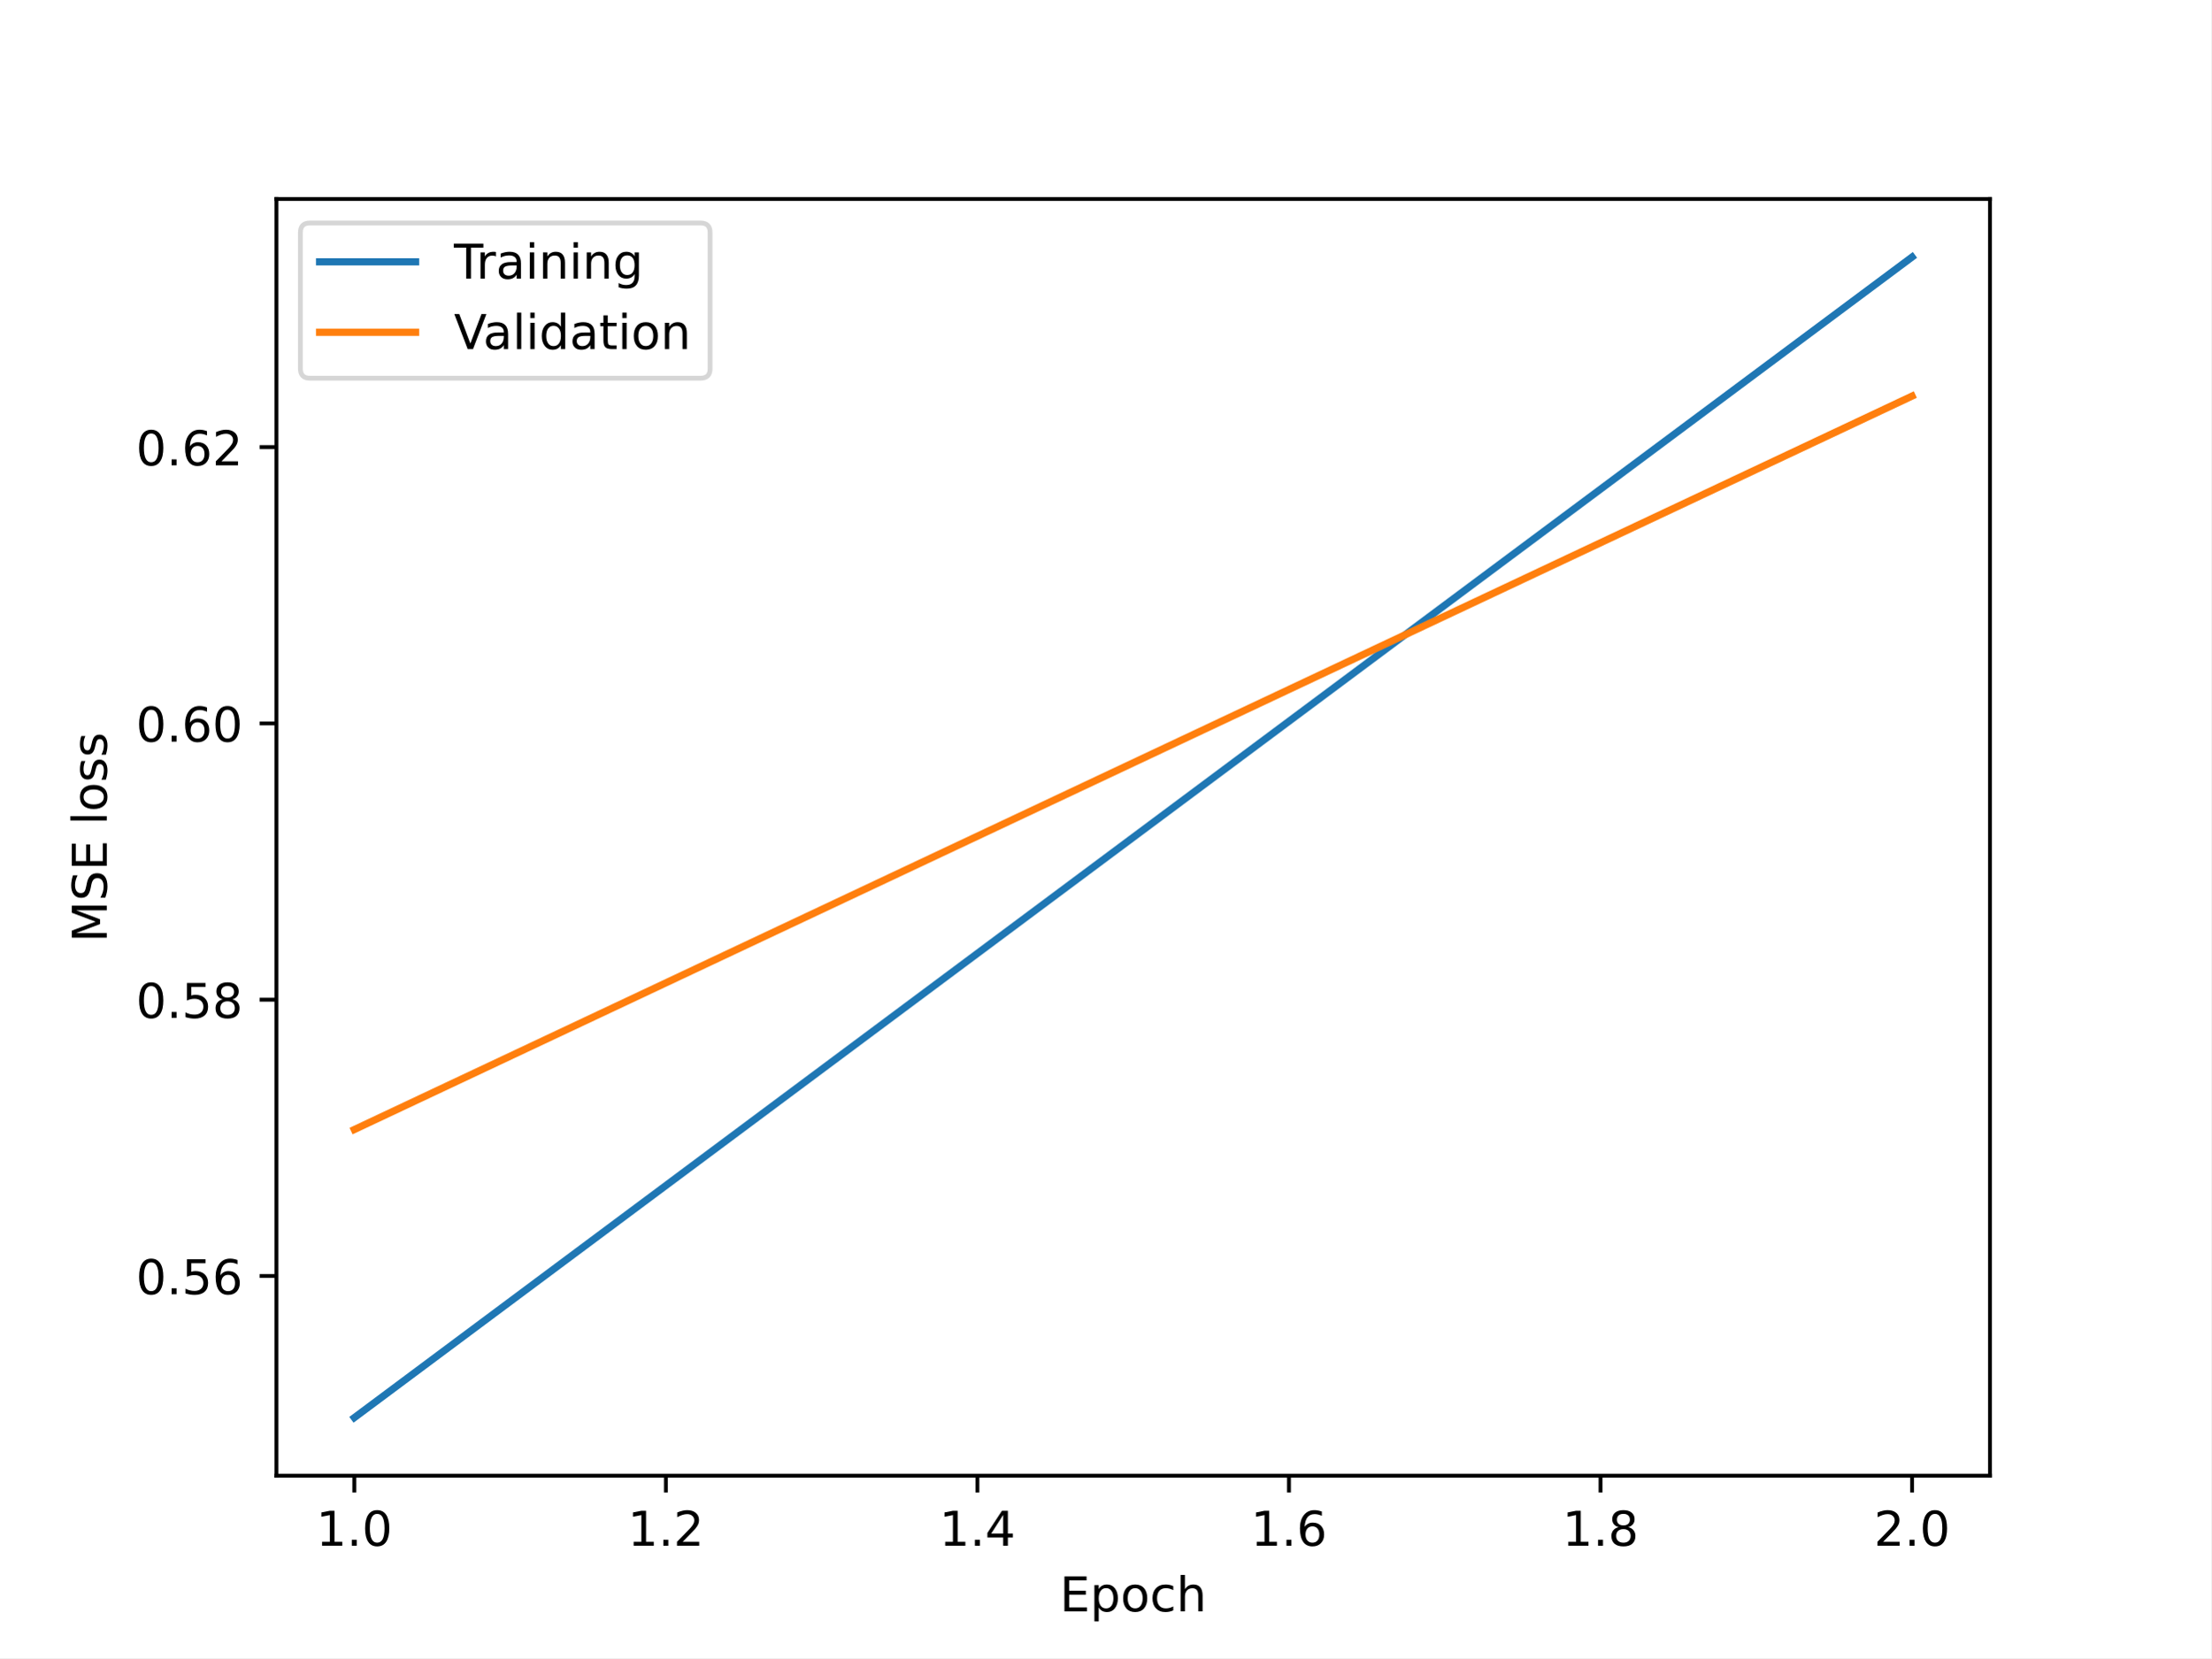
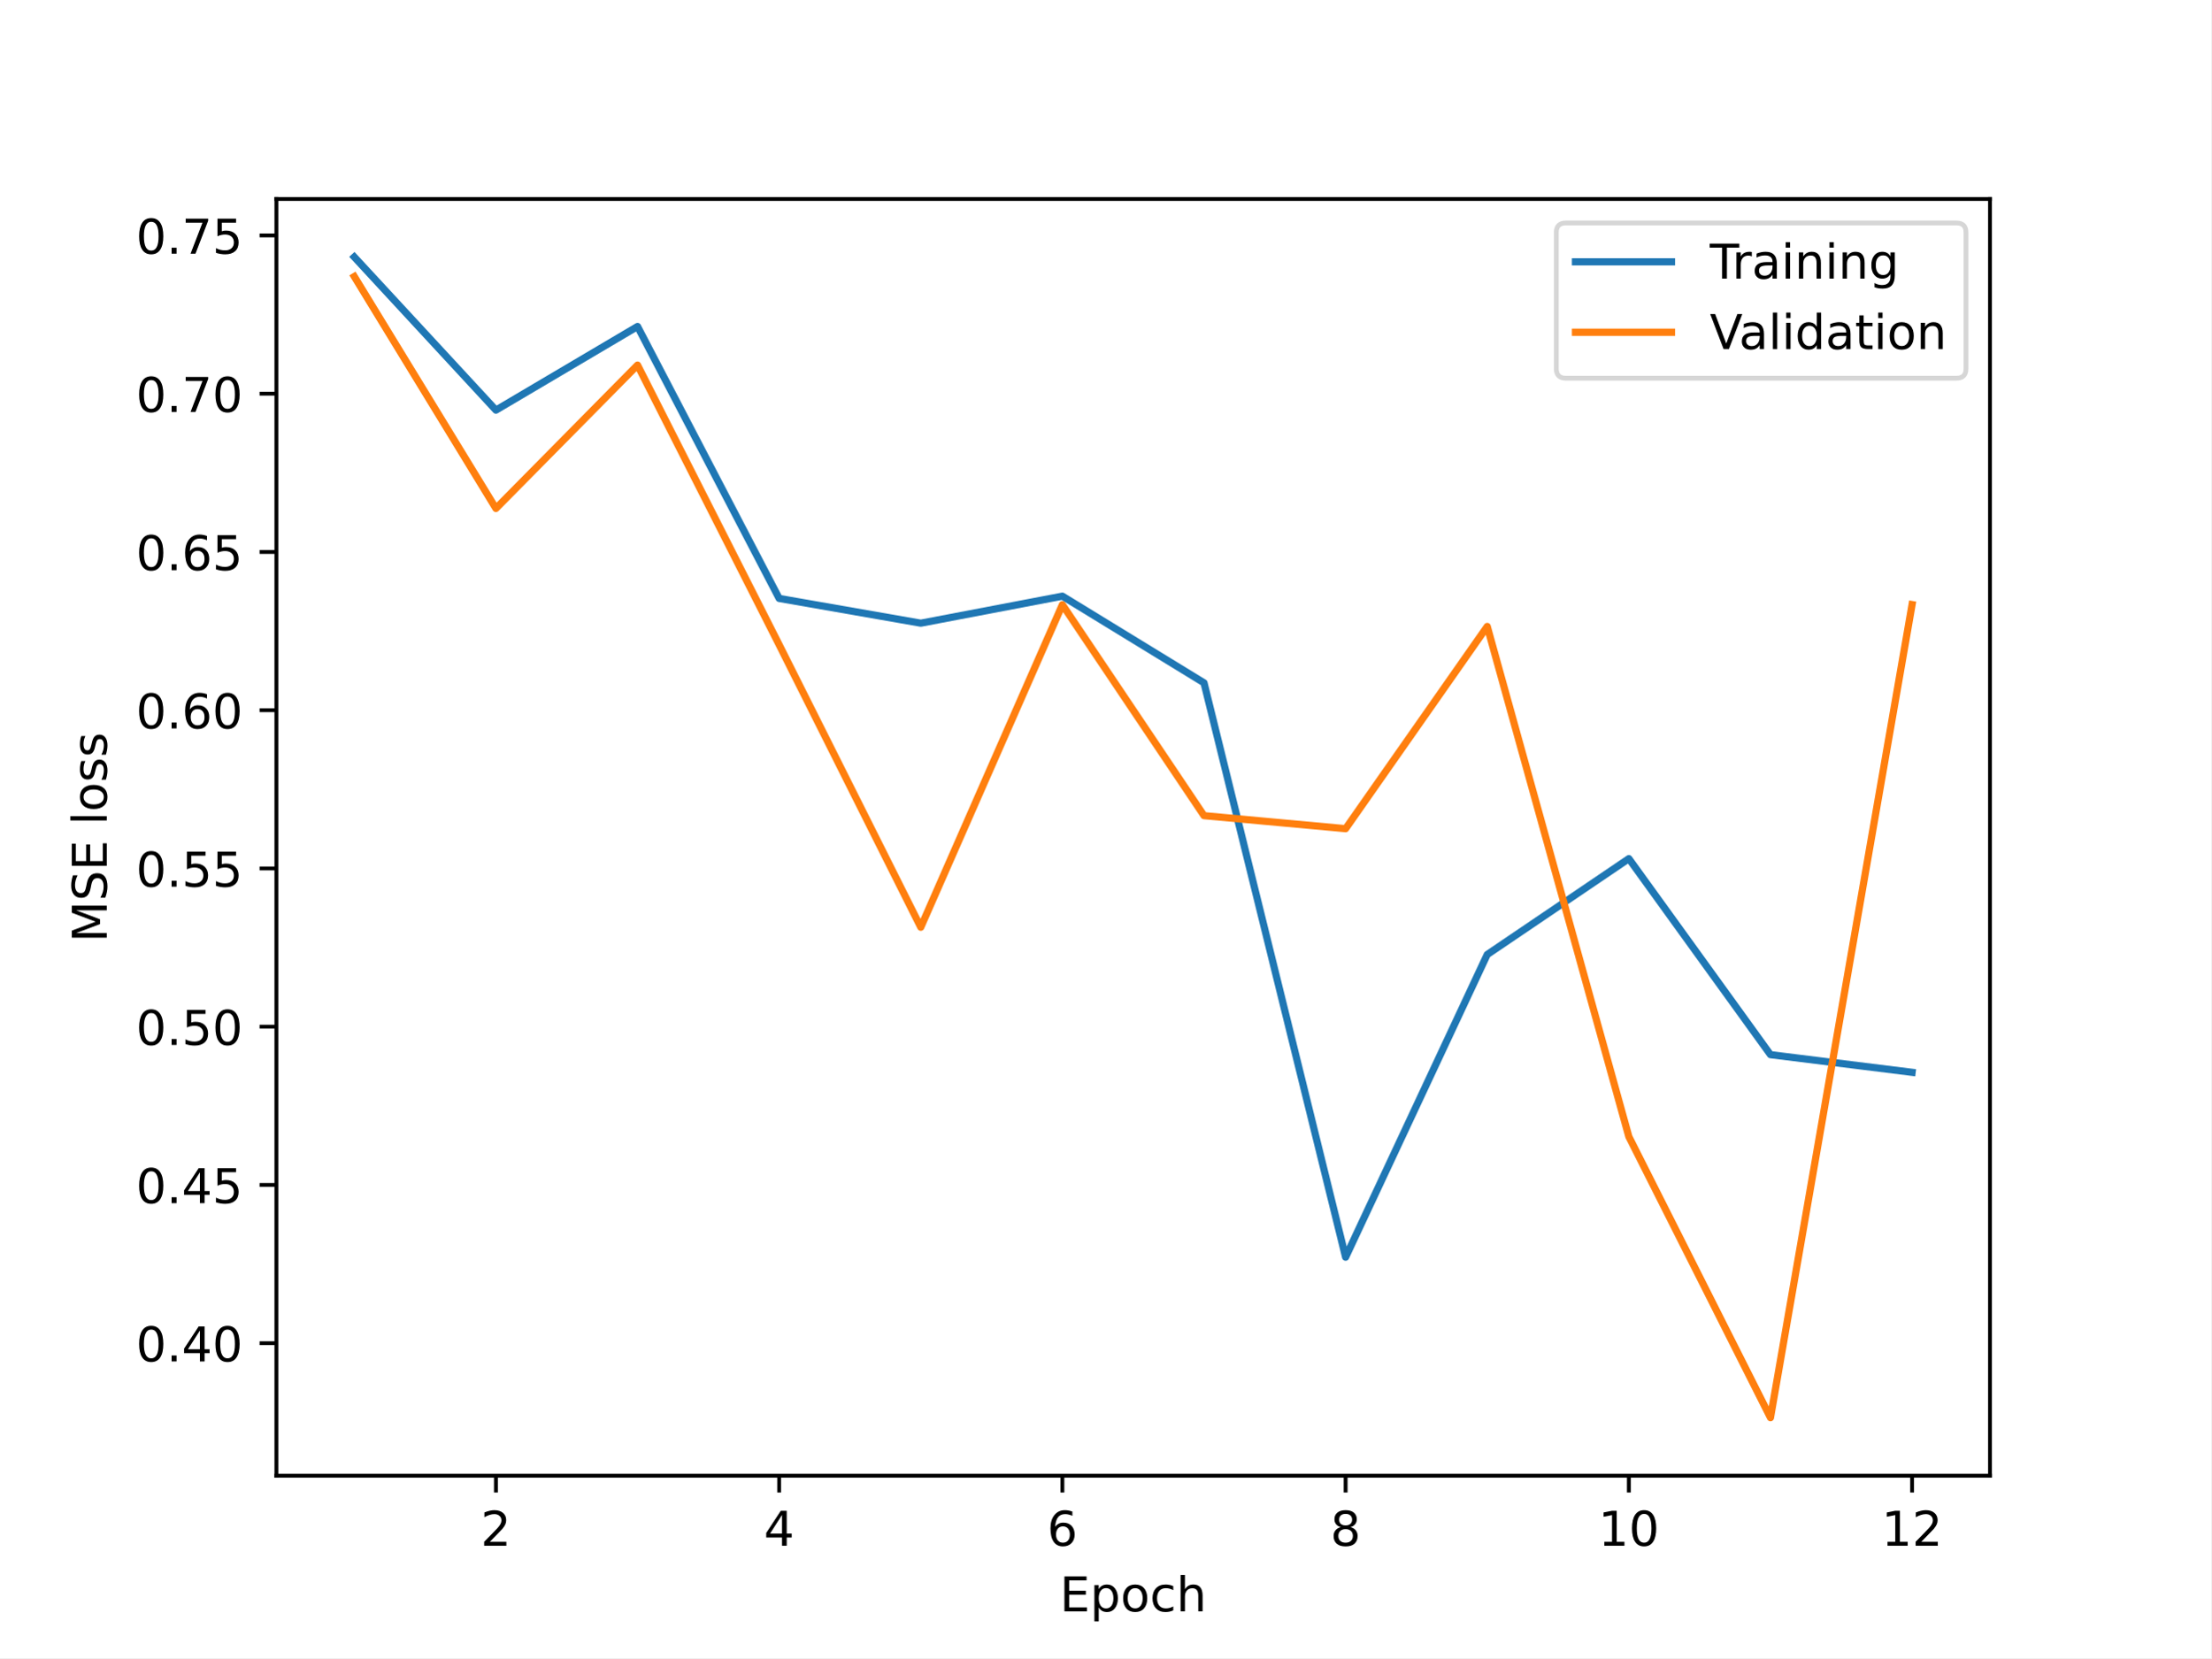
<svg xmlns="http://www.w3.org/2000/svg" xmlns:xlink="http://www.w3.org/1999/xlink" width="460.8pt" height="345.6pt" viewBox="0 0 460.8 345.6" version="1.1">
  <defs>
    <style type="text/css">*{stroke-linejoin: round; stroke-linecap: butt}</style>
  </defs>
  <g id="figure_1">
    <g id="patch_1">
      <path d="M 0 345.6  L 460.8 345.6  L 460.8 0  L 0 0  z " style="fill: #ffffff" />
    </g>
    <g id="axes_1">
      <g id="patch_2">
        <path d="M 57.6 307.584  L 414.72 307.584  L 414.72 41.472  L 57.6 41.472  z " style="fill: #ffffff" />
      </g>
      <g id="matplotlib.axis_1">
        <g id="xtick_1">
          <g id="line2d_1">
            <defs>
-               <path id="m1f5c62af2a" d="M 0 0  L 0 3.5  " style="stroke: #000000; stroke-width: 0.8" />
-             </defs>
-             <g>
-               <use xlink:href="#m1f5c62af2a" x="73.833" y="307.584" style="stroke: #000000; stroke-width: 0.8" />
+               <path id="m698e2476e4" d="M 0 0  L 0 3.5  " style="stroke: #000000; stroke-width: 0.8" />
+             </defs>
+             <g>
+               <use xlink:href="#m698e2476e4" x="103.347" y="307.584" style="stroke: #000000; stroke-width: 0.8" />
            </g>
          </g>
          <g id="text_1">
-             <g transform="translate(65.88116 322.1824) scale(0.1 -0.1)">
-               <defs>
-                 <path id="DejaVuSans-31" d="M 794 531  L 1825 531  L 1825 4091  L 703 3866  L 703 4441  L 1819 4666  L 2450 4666  L 2450 531  L 3481 531  L 3481 0  L 794 0  L 794 531  z " transform="scale(0.015625)" />
-                 <path id="DejaVuSans-2e" d="M 684 794  L 1344 794  L 1344 0  L 684 0  L 684 794  z " transform="scale(0.015625)" />
-                 <path id="DejaVuSans-30" d="M 2034 4250  Q 1547 4250 1301 3770  Q 1056 3291 1056 2328  Q 1056 1369 1301 889  Q 1547 409 2034 409  Q 2525 409 2770 889  Q 3016 1369 3016 2328  Q 3016 3291 2770 3770  Q 2525 4250 2034 4250  z M 2034 4750  Q 2819 4750 3233 4129  Q 3647 3509 3647 2328  Q 3647 1150 3233 529  Q 2819 -91 2034 -91  Q 1250 -91 836 529  Q 422 1150 422 2328  Q 422 3509 836 4129  Q 1250 4750 2034 4750  z " transform="scale(0.015625)" />
-               </defs>
-               <use xlink:href="#DejaVuSans-31" />
-               <use xlink:href="#DejaVuSans-2e" x="63.623" />
-               <use xlink:href="#DejaVuSans-30" x="95.41" />
+             <g transform="translate(100.1655 322.1824) scale(0.1 -0.1)">
+               <defs>
+                 <path id="DejaVuSans-32" d="M 1228 531  L 3431 531  L 3431 0  L 469 0  L 469 531  Q 828 903 1448 1529  Q 2069 2156 2228 2338  Q 2531 2678 2651 2914  Q 2772 3150 2772 3378  Q 2772 3750 2511 3984  Q 2250 4219 1831 4219  Q 1534 4219 1204 4116  Q 875 4013 500 3803  L 500 4441  Q 881 4594 1212 4672  Q 1544 4750 1819 4750  Q 2544 4750 2975 4387  Q 3406 4025 3406 3419  Q 3406 3131 3298 2873  Q 3191 2616 2906 2266  Q 2828 2175 2409 1742  Q 1991 1309 1228 531  z " transform="scale(0.015625)" />
+               </defs>
+               <use xlink:href="#DejaVuSans-32" />
            </g>
          </g>
        </g>
        <g id="xtick_2">
          <g id="line2d_2">
            <g>
-               <use xlink:href="#m1f5c62af2a" x="138.764" y="307.584" style="stroke: #000000; stroke-width: 0.8" />
+               <use xlink:href="#m698e2476e4" x="162.375" y="307.584" style="stroke: #000000; stroke-width: 0.8" />
            </g>
          </g>
          <g id="text_2">
-             <g transform="translate(130.8121 322.1824) scale(0.1 -0.1)">
-               <defs>
-                 <path id="DejaVuSans-32" d="M 1228 531  L 3431 531  L 3431 0  L 469 0  L 469 531  Q 828 903 1448 1529  Q 2069 2156 2228 2338  Q 2531 2678 2651 2914  Q 2772 3150 2772 3378  Q 2772 3750 2511 3984  Q 2250 4219 1831 4219  Q 1534 4219 1204 4116  Q 875 4013 500 3803  L 500 4441  Q 881 4594 1212 4672  Q 1544 4750 1819 4750  Q 2544 4750 2975 4387  Q 3406 4025 3406 3419  Q 3406 3131 3298 2873  Q 3191 2616 2906 2266  Q 2828 2175 2409 1742  Q 1991 1309 1228 531  z " transform="scale(0.015625)" />
-               </defs>
-               <use xlink:href="#DejaVuSans-31" />
-               <use xlink:href="#DejaVuSans-2e" x="63.623" />
-               <use xlink:href="#DejaVuSans-32" x="95.41" />
+             <g transform="translate(159.1936 322.1824) scale(0.1 -0.1)">
+               <defs>
+                 <path id="DejaVuSans-34" d="M 2419 4116  L 825 1625  L 2419 1625  L 2419 4116  z M 2253 4666  L 3047 4666  L 3047 1625  L 3713 1625  L 3713 1100  L 3047 1100  L 3047 0  L 2419 0  L 2419 1100  L 313 1100  L 313 1709  L 2253 4666  z " transform="scale(0.015625)" />
+               </defs>
+               <use xlink:href="#DejaVuSans-34" />
            </g>
          </g>
        </g>
        <g id="xtick_3">
          <g id="line2d_3">
            <g>
-               <use xlink:href="#m1f5c62af2a" x="203.695" y="307.584" style="stroke: #000000; stroke-width: 0.8" />
+               <use xlink:href="#m698e2476e4" x="221.403" y="307.584" style="stroke: #000000; stroke-width: 0.8" />
            </g>
          </g>
          <g id="text_3">
-             <g transform="translate(195.743 322.1824) scale(0.1 -0.1)">
-               <defs>
-                 <path id="DejaVuSans-34" d="M 2419 4116  L 825 1625  L 2419 1625  L 2419 4116  z M 2253 4666  L 3047 4666  L 3047 1625  L 3713 1625  L 3713 1100  L 3047 1100  L 3047 0  L 2419 0  L 2419 1100  L 313 1100  L 313 1709  L 2253 4666  z " transform="scale(0.015625)" />
-               </defs>
-               <use xlink:href="#DejaVuSans-31" />
-               <use xlink:href="#DejaVuSans-2e" x="63.623" />
-               <use xlink:href="#DejaVuSans-34" x="95.41" />
+             <g transform="translate(218.2217 322.1824) scale(0.1 -0.1)">
+               <defs>
+                 <path id="DejaVuSans-36" d="M 2113 2584  Q 1688 2584 1439 2293  Q 1191 2003 1191 1497  Q 1191 994 1439 701  Q 1688 409 2113 409  Q 2538 409 2786 701  Q 3034 994 3034 1497  Q 3034 2003 2786 2293  Q 2538 2584 2113 2584  z M 3366 4563  L 3366 3988  Q 3128 4100 2886 4159  Q 2644 4219 2406 4219  Q 1781 4219 1451 3797  Q 1122 3375 1075 2522  Q 1259 2794 1537 2939  Q 1816 3084 2150 3084  Q 2853 3084 3261 2657  Q 3669 2231 3669 1497  Q 3669 778 3244 343  Q 2819 -91 2113 -91  Q 1303 -91 875 529  Q 447 1150 447 2328  Q 447 3434 972 4092  Q 1497 4750 2381 4750  Q 2619 4750 2861 4703  Q 3103 4656 3366 4563  z " transform="scale(0.015625)" />
+               </defs>
+               <use xlink:href="#DejaVuSans-36" />
            </g>
          </g>
        </g>
        <g id="xtick_4">
          <g id="line2d_4">
            <g>
-               <use xlink:href="#m1f5c62af2a" x="268.625" y="307.584" style="stroke: #000000; stroke-width: 0.8" />
+               <use xlink:href="#m698e2476e4" x="280.431" y="307.584" style="stroke: #000000; stroke-width: 0.8" />
            </g>
          </g>
          <g id="text_4">
-             <g transform="translate(260.6739 322.1824) scale(0.1 -0.1)">
-               <defs>
-                 <path id="DejaVuSans-36" d="M 2113 2584  Q 1688 2584 1439 2293  Q 1191 2003 1191 1497  Q 1191 994 1439 701  Q 1688 409 2113 409  Q 2538 409 2786 701  Q 3034 994 3034 1497  Q 3034 2003 2786 2293  Q 2538 2584 2113 2584  z M 3366 4563  L 3366 3988  Q 3128 4100 2886 4159  Q 2644 4219 2406 4219  Q 1781 4219 1451 3797  Q 1122 3375 1075 2522  Q 1259 2794 1537 2939  Q 1816 3084 2150 3084  Q 2853 3084 3261 2657  Q 3669 2231 3669 1497  Q 3669 778 3244 343  Q 2819 -91 2113 -91  Q 1303 -91 875 529  Q 447 1150 447 2328  Q 447 3434 972 4092  Q 1497 4750 2381 4750  Q 2619 4750 2861 4703  Q 3103 4656 3366 4563  z " transform="scale(0.015625)" />
-               </defs>
-               <use xlink:href="#DejaVuSans-31" />
-               <use xlink:href="#DejaVuSans-2e" x="63.623" />
-               <use xlink:href="#DejaVuSans-36" x="95.41" />
+             <g transform="translate(277.2498 322.1824) scale(0.1 -0.1)">
+               <defs>
+                 <path id="DejaVuSans-38" d="M 2034 2216  Q 1584 2216 1326 1975  Q 1069 1734 1069 1313  Q 1069 891 1326 650  Q 1584 409 2034 409  Q 2484 409 2743 651  Q 3003 894 3003 1313  Q 3003 1734 2745 1975  Q 2488 2216 2034 2216  z M 1403 2484  Q 997 2584 770 2862  Q 544 3141 544 3541  Q 544 4100 942 4425  Q 1341 4750 2034 4750  Q 2731 4750 3128 4425  Q 3525 4100 3525 3541  Q 3525 3141 3298 2862  Q 3072 2584 2669 2484  Q 3125 2378 3379 2068  Q 3634 1759 3634 1313  Q 3634 634 3220 271  Q 2806 -91 2034 -91  Q 1263 -91 848 271  Q 434 634 434 1313  Q 434 1759 690 2068  Q 947 2378 1403 2484  z M 1172 3481  Q 1172 3119 1398 2916  Q 1625 2713 2034 2713  Q 2441 2713 2670 2916  Q 2900 3119 2900 3481  Q 2900 3844 2670 4047  Q 2441 4250 2034 4250  Q 1625 4250 1398 4047  Q 1172 3844 1172 3481  z " transform="scale(0.015625)" />
+               </defs>
+               <use xlink:href="#DejaVuSans-38" />
            </g>
          </g>
        </g>
        <g id="xtick_5">
          <g id="line2d_5">
            <g>
-               <use xlink:href="#m1f5c62af2a" x="333.556" y="307.584" style="stroke: #000000; stroke-width: 0.8" />
+               <use xlink:href="#m698e2476e4" x="339.459" y="307.584" style="stroke: #000000; stroke-width: 0.8" />
            </g>
          </g>
          <g id="text_5">
-             <g transform="translate(325.6048 322.1824) scale(0.1 -0.1)">
-               <defs>
-                 <path id="DejaVuSans-38" d="M 2034 2216  Q 1584 2216 1326 1975  Q 1069 1734 1069 1313  Q 1069 891 1326 650  Q 1584 409 2034 409  Q 2484 409 2743 651  Q 3003 894 3003 1313  Q 3003 1734 2745 1975  Q 2488 2216 2034 2216  z M 1403 2484  Q 997 2584 770 2862  Q 544 3141 544 3541  Q 544 4100 942 4425  Q 1341 4750 2034 4750  Q 2731 4750 3128 4425  Q 3525 4100 3525 3541  Q 3525 3141 3298 2862  Q 3072 2584 2669 2484  Q 3125 2378 3379 2068  Q 3634 1759 3634 1313  Q 3634 634 3220 271  Q 2806 -91 2034 -91  Q 1263 -91 848 271  Q 434 634 434 1313  Q 434 1759 690 2068  Q 947 2378 1403 2484  z M 1172 3481  Q 1172 3119 1398 2916  Q 1625 2713 2034 2713  Q 2441 2713 2670 2916  Q 2900 3119 2900 3481  Q 2900 3844 2670 4047  Q 2441 4250 2034 4250  Q 1625 4250 1398 4047  Q 1172 3844 1172 3481  z " transform="scale(0.015625)" />
+             <g transform="translate(333.0967 322.1824) scale(0.1 -0.1)">
+               <defs>
+                 <path id="DejaVuSans-31" d="M 794 531  L 1825 531  L 1825 4091  L 703 3866  L 703 4441  L 1819 4666  L 2450 4666  L 2450 531  L 3481 531  L 3481 0  L 794 0  L 794 531  z " transform="scale(0.015625)" />
+                 <path id="DejaVuSans-30" d="M 2034 4250  Q 1547 4250 1301 3770  Q 1056 3291 1056 2328  Q 1056 1369 1301 889  Q 1547 409 2034 409  Q 2525 409 2770 889  Q 3016 1369 3016 2328  Q 3016 3291 2770 3770  Q 2525 4250 2034 4250  z M 2034 4750  Q 2819 4750 3233 4129  Q 3647 3509 3647 2328  Q 3647 1150 3233 529  Q 2819 -91 2034 -91  Q 1250 -91 836 529  Q 422 1150 422 2328  Q 422 3509 836 4129  Q 1250 4750 2034 4750  z " transform="scale(0.015625)" />
              </defs>
              <use xlink:href="#DejaVuSans-31" />
-               <use xlink:href="#DejaVuSans-2e" x="63.623" />
-               <use xlink:href="#DejaVuSans-38" x="95.41" />
+               <use xlink:href="#DejaVuSans-30" x="63.623" />
            </g>
          </g>
        </g>
        <g id="xtick_6">
          <g id="line2d_6">
            <g>
-               <use xlink:href="#m1f5c62af2a" x="398.487" y="307.584" style="stroke: #000000; stroke-width: 0.8" />
+               <use xlink:href="#m698e2476e4" x="398.487" y="307.584" style="stroke: #000000; stroke-width: 0.8" />
            </g>
          </g>
          <g id="text_6">
-             <g transform="translate(390.5357 322.1824) scale(0.1 -0.1)">
-               <use xlink:href="#DejaVuSans-32" />
-               <use xlink:href="#DejaVuSans-2e" x="63.623" />
-               <use xlink:href="#DejaVuSans-30" x="95.41" />
+             <g transform="translate(392.1248 322.1824) scale(0.1 -0.1)">
+               <use xlink:href="#DejaVuSans-31" />
+               <use xlink:href="#DejaVuSans-32" x="63.623" />
            </g>
          </g>
        </g>
        <g id="text_7">
          <g transform="translate(220.8491 335.8606) scale(0.1 -0.1)">
            <defs>
              <path id="DejaVuSans-45" d="M 628 4666  L 3578 4666  L 3578 4134  L 1259 4134  L 1259 2753  L 3481 2753  L 3481 2222  L 1259 2222  L 1259 531  L 3634 531  L 3634 0  L 628 0  L 628 4666  z " transform="scale(0.015625)" />
              <path id="DejaVuSans-70" d="M 1159 525  L 1159 -1331  L 581 -1331  L 581 3500  L 1159 3500  L 1159 2969  Q 1341 3281 1617 3432  Q 1894 3584 2278 3584  Q 2916 3584 3314 3078  Q 3713 2572 3713 1747  Q 3713 922 3314 415  Q 2916 -91 2278 -91  Q 1894 -91 1617 61  Q 1341 213 1159 525  z M 3116 1747  Q 3116 2381 2855 2742  Q 2594 3103 2138 3103  Q 1681 3103 1420 2742  Q 1159 2381 1159 1747  Q 1159 1113 1420 752  Q 1681 391 2138 391  Q 2594 391 2855 752  Q 3116 1113 3116 1747  z " transform="scale(0.015625)" />
              <path id="DejaVuSans-6f" d="M 1959 3097  Q 1497 3097 1228 2736  Q 959 2375 959 1747  Q 959 1119 1226 758  Q 1494 397 1959 397  Q 2419 397 2687 759  Q 2956 1122 2956 1747  Q 2956 2369 2687 2733  Q 2419 3097 1959 3097  z M 1959 3584  Q 2709 3584 3137 3096  Q 3566 2609 3566 1747  Q 3566 888 3137 398  Q 2709 -91 1959 -91  Q 1206 -91 779 398  Q 353 888 353 1747  Q 353 2609 779 3096  Q 1206 3584 1959 3584  z " transform="scale(0.015625)" />
              <path id="DejaVuSans-63" d="M 3122 3366  L 3122 2828  Q 2878 2963 2633 3030  Q 2388 3097 2138 3097  Q 1578 3097 1268 2742  Q 959 2388 959 1747  Q 959 1106 1268 751  Q 1578 397 2138 397  Q 2388 397 2633 464  Q 2878 531 3122 666  L 3122 134  Q 2881 22 2623 -34  Q 2366 -91 2075 -91  Q 1284 -91 818 406  Q 353 903 353 1747  Q 353 2603 823 3093  Q 1294 3584 2113 3584  Q 2378 3584 2631 3529  Q 2884 3475 3122 3366  z " transform="scale(0.015625)" />
              <path id="DejaVuSans-68" d="M 3513 2113  L 3513 0  L 2938 0  L 2938 2094  Q 2938 2591 2744 2837  Q 2550 3084 2163 3084  Q 1697 3084 1428 2787  Q 1159 2491 1159 1978  L 1159 0  L 581 0  L 581 4863  L 1159 4863  L 1159 2956  Q 1366 3272 1645 3428  Q 1925 3584 2291 3584  Q 2894 3584 3203 3211  Q 3513 2838 3513 2113  z " transform="scale(0.015625)" />
            </defs>
            <use xlink:href="#DejaVuSans-45" />
            <use xlink:href="#DejaVuSans-70" x="63.184" />
            <use xlink:href="#DejaVuSans-6f" x="126.66" />
            <use xlink:href="#DejaVuSans-63" x="187.842" />
            <use xlink:href="#DejaVuSans-68" x="242.822" />
          </g>
        </g>
      </g>
      <g id="matplotlib.axis_2">
        <g id="ytick_1">
          <g id="line2d_7">
            <defs>
-               <path id="m6dc20f2133" d="M 0 0  L -3.5 0  " style="stroke: #000000; stroke-width: 0.8" />
-             </defs>
-             <g>
-               <use xlink:href="#m6dc20f2133" x="57.6" y="265.96" style="stroke: #000000; stroke-width: 0.8" />
+               <path id="m2e76c741a7" d="M 0 0  L -3.5 0  " style="stroke: #000000; stroke-width: 0.8" />
+             </defs>
+             <g>
+               <use xlink:href="#m2e76c741a7" x="57.6" y="279.962" style="stroke: #000000; stroke-width: 0.8" />
            </g>
          </g>
          <g id="text_8">
-             <g transform="translate(28.33438 269.7587) scale(0.1 -0.1)">
-               <defs>
-                 <path id="DejaVuSans-35" d="M 691 4666  L 3169 4666  L 3169 4134  L 1269 4134  L 1269 2991  Q 1406 3038 1543 3061  Q 1681 3084 1819 3084  Q 2600 3084 3056 2656  Q 3513 2228 3513 1497  Q 3513 744 3044 326  Q 2575 -91 1722 -91  Q 1428 -91 1123 -41  Q 819 9 494 109  L 494 744  Q 775 591 1075 516  Q 1375 441 1709 441  Q 2250 441 2565 725  Q 2881 1009 2881 1497  Q 2881 1984 2565 2268  Q 2250 2553 1709 2553  Q 1456 2553 1204 2497  Q 953 2441 691 2322  L 691 4666  z " transform="scale(0.015625)" />
-               </defs>
-               <use xlink:href="#DejaVuSans-30" />
-               <use xlink:href="#DejaVuSans-2e" x="63.623" />
-               <use xlink:href="#DejaVuSans-35" x="95.41" />
-               <use xlink:href="#DejaVuSans-36" x="159.033" />
+             <g transform="translate(28.33438 283.7611) scale(0.1 -0.1)">
+               <defs>
+                 <path id="DejaVuSans-2e" d="M 684 794  L 1344 794  L 1344 0  L 684 0  L 684 794  z " transform="scale(0.015625)" />
+               </defs>
+               <use xlink:href="#DejaVuSans-30" />
+               <use xlink:href="#DejaVuSans-2e" x="63.623" />
+               <use xlink:href="#DejaVuSans-34" x="95.41" />
+               <use xlink:href="#DejaVuSans-30" x="159.033" />
            </g>
          </g>
        </g>
        <g id="ytick_2">
          <g id="line2d_8">
            <g>
-               <use xlink:href="#m6dc20f2133" x="57.6" y="208.368" style="stroke: #000000; stroke-width: 0.8" />
+               <use xlink:href="#m2e76c741a7" x="57.6" y="246.977" style="stroke: #000000; stroke-width: 0.8" />
            </g>
          </g>
          <g id="text_9">
-             <g transform="translate(28.33438 212.1676) scale(0.1 -0.1)">
-               <use xlink:href="#DejaVuSans-30" />
-               <use xlink:href="#DejaVuSans-2e" x="63.623" />
-               <use xlink:href="#DejaVuSans-35" x="95.41" />
-               <use xlink:href="#DejaVuSans-38" x="159.033" />
+             <g transform="translate(28.33438 250.7767) scale(0.1 -0.1)">
+               <defs>
+                 <path id="DejaVuSans-35" d="M 691 4666  L 3169 4666  L 3169 4134  L 1269 4134  L 1269 2991  Q 1406 3038 1543 3061  Q 1681 3084 1819 3084  Q 2600 3084 3056 2656  Q 3513 2228 3513 1497  Q 3513 744 3044 326  Q 2575 -91 1722 -91  Q 1428 -91 1123 -41  Q 819 9 494 109  L 494 744  Q 775 591 1075 516  Q 1375 441 1709 441  Q 2250 441 2565 725  Q 2881 1009 2881 1497  Q 2881 1984 2565 2268  Q 2250 2553 1709 2553  Q 1456 2553 1204 2497  Q 953 2441 691 2322  L 691 4666  z " transform="scale(0.015625)" />
+               </defs>
+               <use xlink:href="#DejaVuSans-30" />
+               <use xlink:href="#DejaVuSans-2e" x="63.623" />
+               <use xlink:href="#DejaVuSans-34" x="95.41" />
+               <use xlink:href="#DejaVuSans-35" x="159.033" />
            </g>
          </g>
        </g>
        <g id="ytick_3">
          <g id="line2d_9">
            <g>
-               <use xlink:href="#m6dc20f2133" x="57.6" y="150.777" style="stroke: #000000; stroke-width: 0.8" />
+               <use xlink:href="#m2e76c741a7" x="57.6" y="213.993" style="stroke: #000000; stroke-width: 0.8" />
            </g>
          </g>
          <g id="text_10">
-             <g transform="translate(28.33438 154.5765) scale(0.1 -0.1)">
+             <g transform="translate(28.33438 217.7922) scale(0.1 -0.1)">
+               <use xlink:href="#DejaVuSans-30" />
+               <use xlink:href="#DejaVuSans-2e" x="63.623" />
+               <use xlink:href="#DejaVuSans-35" x="95.41" />
+               <use xlink:href="#DejaVuSans-30" x="159.033" />
+             </g>
+           </g>
+         </g>
+         <g id="ytick_4">
+           <g id="line2d_10">
+             <g>
+               <use xlink:href="#m2e76c741a7" x="57.6" y="181.009" style="stroke: #000000; stroke-width: 0.8" />
+             </g>
+           </g>
+           <g id="text_11">
+             <g transform="translate(28.33438 184.8077) scale(0.1 -0.1)">
+               <use xlink:href="#DejaVuSans-30" />
+               <use xlink:href="#DejaVuSans-2e" x="63.623" />
+               <use xlink:href="#DejaVuSans-35" x="95.41" />
+               <use xlink:href="#DejaVuSans-35" x="159.033" />
+             </g>
+           </g>
+         </g>
+         <g id="ytick_5">
+           <g id="line2d_11">
+             <g>
+               <use xlink:href="#m2e76c741a7" x="57.6" y="148.024" style="stroke: #000000; stroke-width: 0.8" />
+             </g>
+           </g>
+           <g id="text_12">
+             <g transform="translate(28.33438 151.8233) scale(0.1 -0.1)">
              <use xlink:href="#DejaVuSans-30" />
              <use xlink:href="#DejaVuSans-2e" x="63.623" />
              <use xlink:href="#DejaVuSans-36" x="95.41" />
              <use xlink:href="#DejaVuSans-30" x="159.033" />
            </g>
          </g>
        </g>
-         <g id="ytick_4">
-           <g id="line2d_10">
-             <g>
-               <use xlink:href="#m6dc20f2133" x="57.6" y="93.186" style="stroke: #000000; stroke-width: 0.8" />
-             </g>
-           </g>
-           <g id="text_11">
-             <g transform="translate(28.33438 96.98542) scale(0.1 -0.1)">
+         <g id="ytick_6">
+           <g id="line2d_12">
+             <g>
+               <use xlink:href="#m2e76c741a7" x="57.6" y="115.04" style="stroke: #000000; stroke-width: 0.8" />
+             </g>
+           </g>
+           <g id="text_13">
+             <g transform="translate(28.33438 118.8388) scale(0.1 -0.1)">
              <use xlink:href="#DejaVuSans-30" />
              <use xlink:href="#DejaVuSans-2e" x="63.623" />
              <use xlink:href="#DejaVuSans-36" x="95.41" />
-               <use xlink:href="#DejaVuSans-32" x="159.033" />
-             </g>
-           </g>
-         </g>
-         <g id="text_12">
+               <use xlink:href="#DejaVuSans-35" x="159.033" />
+             </g>
+           </g>
+         </g>
+         <g id="ytick_7">
+           <g id="line2d_13">
+             <g>
+               <use xlink:href="#m2e76c741a7" x="57.6" y="82.055" style="stroke: #000000; stroke-width: 0.8" />
+             </g>
+           </g>
+           <g id="text_14">
+             <g transform="translate(28.33438 85.85438) scale(0.1 -0.1)">
+               <defs>
+                 <path id="DejaVuSans-37" d="M 525 4666  L 3525 4666  L 3525 4397  L 1831 0  L 1172 0  L 2766 4134  L 525 4134  L 525 4666  z " transform="scale(0.015625)" />
+               </defs>
+               <use xlink:href="#DejaVuSans-30" />
+               <use xlink:href="#DejaVuSans-2e" x="63.623" />
+               <use xlink:href="#DejaVuSans-37" x="95.41" />
+               <use xlink:href="#DejaVuSans-30" x="159.033" />
+             </g>
+           </g>
+         </g>
+         <g id="ytick_8">
+           <g id="line2d_14">
+             <g>
+               <use xlink:href="#m2e76c741a7" x="57.6" y="49.071" style="stroke: #000000; stroke-width: 0.8" />
+             </g>
+           </g>
+           <g id="text_15">
+             <g transform="translate(28.33438 52.86993) scale(0.1 -0.1)">
+               <use xlink:href="#DejaVuSans-30" />
+               <use xlink:href="#DejaVuSans-2e" x="63.623" />
+               <use xlink:href="#DejaVuSans-37" x="95.41" />
+               <use xlink:href="#DejaVuSans-35" x="159.033" />
+             </g>
+           </g>
+         </g>
+         <g id="text_16">
          <g transform="translate(22.25469 196.4225) rotate(-90) scale(0.1 -0.1)">
            <defs>
              <path id="DejaVuSans-4d" d="M 628 4666  L 1569 4666  L 2759 1491  L 3956 4666  L 4897 4666  L 4897 0  L 4281 0  L 4281 4097  L 3078 897  L 2444 897  L 1241 4097  L 1241 0  L 628 0  L 628 4666  z " transform="scale(0.015625)" />
              <path id="DejaVuSans-53" d="M 3425 4513  L 3425 3897  Q 3066 4069 2747 4153  Q 2428 4238 2131 4238  Q 1616 4238 1336 4038  Q 1056 3838 1056 3469  Q 1056 3159 1242 3001  Q 1428 2844 1947 2747  L 2328 2669  Q 3034 2534 3370 2195  Q 3706 1856 3706 1288  Q 3706 609 3251 259  Q 2797 -91 1919 -91  Q 1588 -91 1214 -16  Q 841 59 441 206  L 441 856  Q 825 641 1194 531  Q 1563 422 1919 422  Q 2459 422 2753 634  Q 3047 847 3047 1241  Q 3047 1584 2836 1778  Q 2625 1972 2144 2069  L 1759 2144  Q 1053 2284 737 2584  Q 422 2884 422 3419  Q 422 4038 858 4394  Q 1294 4750 2059 4750  Q 2388 4750 2728 4690  Q 3069 4631 3425 4513  z " transform="scale(0.015625)" />
              <path id="DejaVuSans-20" transform="scale(0.015625)" />
              <path id="DejaVuSans-6c" d="M 603 4863  L 1178 4863  L 1178 0  L 603 0  L 603 4863  z " transform="scale(0.015625)" />
              <path id="DejaVuSans-73" d="M 2834 3397  L 2834 2853  Q 2591 2978 2328 3040  Q 2066 3103 1784 3103  Q 1356 3103 1142 2972  Q 928 2841 928 2578  Q 928 2378 1081 2264  Q 1234 2150 1697 2047  L 1894 2003  Q 2506 1872 2764 1633  Q 3022 1394 3022 966  Q 3022 478 2636 193  Q 2250 -91 1575 -91  Q 1294 -91 989 -36  Q 684 19 347 128  L 347 722  Q 666 556 975 473  Q 1284 391 1588 391  Q 1994 391 2212 530  Q 2431 669 2431 922  Q 2431 1156 2273 1281  Q 2116 1406 1581 1522  L 1381 1569  Q 847 1681 609 1914  Q 372 2147 372 2553  Q 372 3047 722 3315  Q 1072 3584 1716 3584  Q 2034 3584 2315 3537  Q 2597 3491 2834 3397  z " transform="scale(0.015625)" />
            </defs>
            <use xlink:href="#DejaVuSans-4d" />
            <use xlink:href="#DejaVuSans-53" x="86.279" />
            <use xlink:href="#DejaVuSans-45" x="149.756" />
            <use xlink:href="#DejaVuSans-20" x="212.939" />
            <use xlink:href="#DejaVuSans-6c" x="244.727" />
            <use xlink:href="#DejaVuSans-6f" x="272.51" />
            <use xlink:href="#DejaVuSans-73" x="333.691" />
            <use xlink:href="#DejaVuSans-73" x="385.791" />
          </g>
        </g>
      </g>
-       <g id="line2d_11">
-         <path d="M 73.833 295.488  L 398.487 53.568  " clip-path="url(#p20a4b6351d)" style="fill: none; stroke: #1f77b4; stroke-width: 1.5; stroke-linecap: square" />
-       </g>
-       <g id="line2d_12">
-         <path d="M 73.833 235.438  L 398.487 82.548  " clip-path="url(#p20a4b6351d)" style="fill: none; stroke: #ff7f0e; stroke-width: 1.5; stroke-linecap: square" />
+       <g id="line2d_15">
+         <path d="M 73.833 53.568  L 103.347 85.48  L 132.861 68.045  L 162.375 124.728  L 191.889 129.888  L 221.403 124.257  L 250.917 142.322  L 280.431 262.036  L 309.945 198.951  L 339.459 178.967  L 368.973 219.827  L 398.487 223.506  " clip-path="url(#p362bc286e9)" style="fill: none; stroke: #1f77b4; stroke-width: 1.5; stroke-linecap: square" />
+       </g>
+       <g id="line2d_16">
+         <path d="M 73.833 57.638  L 103.347 105.973  L 132.861 76.093  L 162.375 134.385  L 191.889 193.266  L 221.403 126.032  L 250.917 170.009  L 280.431 172.722  L 309.945 130.57  L 339.459 236.918  L 368.973 295.488  L 398.487 126.01  " clip-path="url(#p362bc286e9)" style="fill: none; stroke: #ff7f0e; stroke-width: 1.5; stroke-linecap: square" />
      </g>
      <g id="patch_3">
        <path d="M 57.6 307.584  L 57.6 41.472  " style="fill: none; stroke: #000000; stroke-width: 0.8; stroke-linejoin: miter; stroke-linecap: square" />
      </g>
      <g id="patch_4">
        <path d="M 414.72 307.584  L 414.72 41.472  " style="fill: none; stroke: #000000; stroke-width: 0.8; stroke-linejoin: miter; stroke-linecap: square" />
      </g>
      <g id="patch_5">
        <path d="M 57.6 307.584  L 414.72 307.584  " style="fill: none; stroke: #000000; stroke-width: 0.8; stroke-linejoin: miter; stroke-linecap: square" />
      </g>
      <g id="patch_6">
        <path d="M 57.6 41.472  L 414.72 41.472  " style="fill: none; stroke: #000000; stroke-width: 0.8; stroke-linejoin: miter; stroke-linecap: square" />
      </g>
      <g id="legend_1">
        <g id="patch_7">
-           <path d="M 64.6 78.828  L 145.981 78.828  Q 147.981 78.828 147.981 76.828  L 147.981 48.472  Q 147.981 46.472 145.981 46.472  L 64.6 46.472  Q 62.6 46.472 62.6 48.472  L 62.6 76.828  Q 62.6 78.828 64.6 78.828  z " style="fill: #ffffff; opacity: 0.8; stroke: #cccccc; stroke-linejoin: miter" />
-         </g>
-         <g id="line2d_13">
-           <path d="M 66.6 54.57  L 76.6 54.57  L 86.6 54.57  " style="fill: none; stroke: #1f77b4; stroke-width: 1.5; stroke-linecap: square" />
-         </g>
-         <g id="text_13">
-           <g transform="translate(94.6 58.07044) scale(0.1 -0.1)">
+           <path d="M 326.339 78.828  L 407.72 78.828  Q 409.72 78.828 409.72 76.828  L 409.72 48.472  Q 409.72 46.472 407.72 46.472  L 326.339 46.472  Q 324.339 46.472 324.339 48.472  L 324.339 76.828  Q 324.339 78.828 326.339 78.828  z " style="fill: #ffffff; opacity: 0.8; stroke: #cccccc; stroke-linejoin: miter" />
+         </g>
+         <g id="line2d_17">
+           <path d="M 328.339 54.57  L 338.339 54.57  L 348.339 54.57  " style="fill: none; stroke: #1f77b4; stroke-width: 1.5; stroke-linecap: square" />
+         </g>
+         <g id="text_17">
+           <g transform="translate(356.3388 58.07044) scale(0.1 -0.1)">
            <defs>
              <path id="DejaVuSans-54" d="M -19 4666  L 3928 4666  L 3928 4134  L 2272 4134  L 2272 0  L 1638 0  L 1638 4134  L -19 4134  L -19 4666  z " transform="scale(0.015625)" />
              <path id="DejaVuSans-72" d="M 2631 2963  Q 2534 3019 2420 3045  Q 2306 3072 2169 3072  Q 1681 3072 1420 2755  Q 1159 2438 1159 1844  L 1159 0  L 581 0  L 581 3500  L 1159 3500  L 1159 2956  Q 1341 3275 1631 3429  Q 1922 3584 2338 3584  Q 2397 3584 2469 3576  Q 2541 3569 2628 3553  L 2631 2963  z " transform="scale(0.015625)" />
              <path id="DejaVuSans-61" d="M 2194 1759  Q 1497 1759 1228 1600  Q 959 1441 959 1056  Q 959 750 1161 570  Q 1363 391 1709 391  Q 2188 391 2477 730  Q 2766 1069 2766 1631  L 2766 1759  L 2194 1759  z M 3341 1997  L 3341 0  L 2766 0  L 2766 531  Q 2569 213 2275 61  Q 1981 -91 1556 -91  Q 1019 -91 701 211  Q 384 513 384 1019  Q 384 1609 779 1909  Q 1175 2209 1959 2209  L 2766 2209  L 2766 2266  Q 2766 2663 2505 2880  Q 2244 3097 1772 3097  Q 1472 3097 1187 3025  Q 903 2953 641 2809  L 641 3341  Q 956 3463 1253 3523  Q 1550 3584 1831 3584  Q 2591 3584 2966 3190  Q 3341 2797 3341 1997  z " transform="scale(0.015625)" />
              <path id="DejaVuSans-69" d="M 603 3500  L 1178 3500  L 1178 0  L 603 0  L 603 3500  z M 603 4863  L 1178 4863  L 1178 4134  L 603 4134  L 603 4863  z " transform="scale(0.015625)" />
              <path id="DejaVuSans-6e" d="M 3513 2113  L 3513 0  L 2938 0  L 2938 2094  Q 2938 2591 2744 2837  Q 2550 3084 2163 3084  Q 1697 3084 1428 2787  Q 1159 2491 1159 1978  L 1159 0  L 581 0  L 581 3500  L 1159 3500  L 1159 2956  Q 1366 3272 1645 3428  Q 1925 3584 2291 3584  Q 2894 3584 3203 3211  Q 3513 2838 3513 2113  z " transform="scale(0.015625)" />
              <path id="DejaVuSans-67" d="M 2906 1791  Q 2906 2416 2648 2759  Q 2391 3103 1925 3103  Q 1463 3103 1205 2759  Q 947 2416 947 1791  Q 947 1169 1205 825  Q 1463 481 1925 481  Q 2391 481 2648 825  Q 2906 1169 2906 1791  z M 3481 434  Q 3481 -459 3084 -895  Q 2688 -1331 1869 -1331  Q 1566 -1331 1297 -1286  Q 1028 -1241 775 -1147  L 775 -588  Q 1028 -725 1275 -790  Q 1522 -856 1778 -856  Q 2344 -856 2625 -561  Q 2906 -266 2906 331  L 2906 616  Q 2728 306 2450 153  Q 2172 0 1784 0  Q 1141 0 747 490  Q 353 981 353 1791  Q 353 2603 747 3093  Q 1141 3584 1784 3584  Q 2172 3584 2450 3431  Q 2728 3278 2906 2969  L 2906 3500  L 3481 3500  L 3481 434  z " transform="scale(0.015625)" />
            </defs>
            <use xlink:href="#DejaVuSans-54" />
            <use xlink:href="#DejaVuSans-72" x="46.334" />
            <use xlink:href="#DejaVuSans-61" x="87.447" />
            <use xlink:href="#DejaVuSans-69" x="148.727" />
            <use xlink:href="#DejaVuSans-6e" x="176.51" />
            <use xlink:href="#DejaVuSans-69" x="239.889" />
            <use xlink:href="#DejaVuSans-6e" x="267.672" />
            <use xlink:href="#DejaVuSans-67" x="331.051" />
          </g>
        </g>
-         <g id="line2d_14">
-           <path d="M 66.6 69.249  L 76.6 69.249  L 86.6 69.249  " style="fill: none; stroke: #ff7f0e; stroke-width: 1.5; stroke-linecap: square" />
-         </g>
-         <g id="text_14">
-           <g transform="translate(94.6 72.74856) scale(0.1 -0.1)">
+         <g id="line2d_18">
+           <path d="M 328.339 69.249  L 338.339 69.249  L 348.339 69.249  " style="fill: none; stroke: #ff7f0e; stroke-width: 1.5; stroke-linecap: square" />
+         </g>
+         <g id="text_18">
+           <g transform="translate(356.3388 72.74856) scale(0.1 -0.1)">
            <defs>
              <path id="DejaVuSans-56" d="M 1831 0  L 50 4666  L 709 4666  L 2188 738  L 3669 4666  L 4325 4666  L 2547 0  L 1831 0  z " transform="scale(0.015625)" />
              <path id="DejaVuSans-64" d="M 2906 2969  L 2906 4863  L 3481 4863  L 3481 0  L 2906 0  L 2906 525  Q 2725 213 2448 61  Q 2172 -91 1784 -91  Q 1150 -91 751 415  Q 353 922 353 1747  Q 353 2572 751 3078  Q 1150 3584 1784 3584  Q 2172 3584 2448 3432  Q 2725 3281 2906 2969  z M 947 1747  Q 947 1113 1208 752  Q 1469 391 1925 391  Q 2381 391 2643 752  Q 2906 1113 2906 1747  Q 2906 2381 2643 2742  Q 2381 3103 1925 3103  Q 1469 3103 1208 2742  Q 947 2381 947 1747  z " transform="scale(0.015625)" />
              <path id="DejaVuSans-74" d="M 1172 4494  L 1172 3500  L 2356 3500  L 2356 3053  L 1172 3053  L 1172 1153  Q 1172 725 1289 603  Q 1406 481 1766 481  L 2356 481  L 2356 0  L 1766 0  Q 1100 0 847 248  Q 594 497 594 1153  L 594 3053  L 172 3053  L 172 3500  L 594 3500  L 594 4494  L 1172 4494  z " transform="scale(0.015625)" />
            </defs>
            <use xlink:href="#DejaVuSans-56" />
            <use xlink:href="#DejaVuSans-61" x="60.658" />
            <use xlink:href="#DejaVuSans-6c" x="121.938" />
            <use xlink:href="#DejaVuSans-69" x="149.721" />
            <use xlink:href="#DejaVuSans-64" x="177.504" />
            <use xlink:href="#DejaVuSans-61" x="240.98" />
            <use xlink:href="#DejaVuSans-74" x="302.26" />
            <use xlink:href="#DejaVuSans-69" x="341.469" />
            <use xlink:href="#DejaVuSans-6f" x="369.252" />
            <use xlink:href="#DejaVuSans-6e" x="430.434" />
          </g>
        </g>
      </g>
    </g>
  </g>
  <defs>
-     <clipPath id="p20a4b6351d">
+     <clipPath id="p362bc286e9">
      <rect x="57.6" y="41.472" width="357.12" height="266.112" />
    </clipPath>
  </defs>
</svg>
